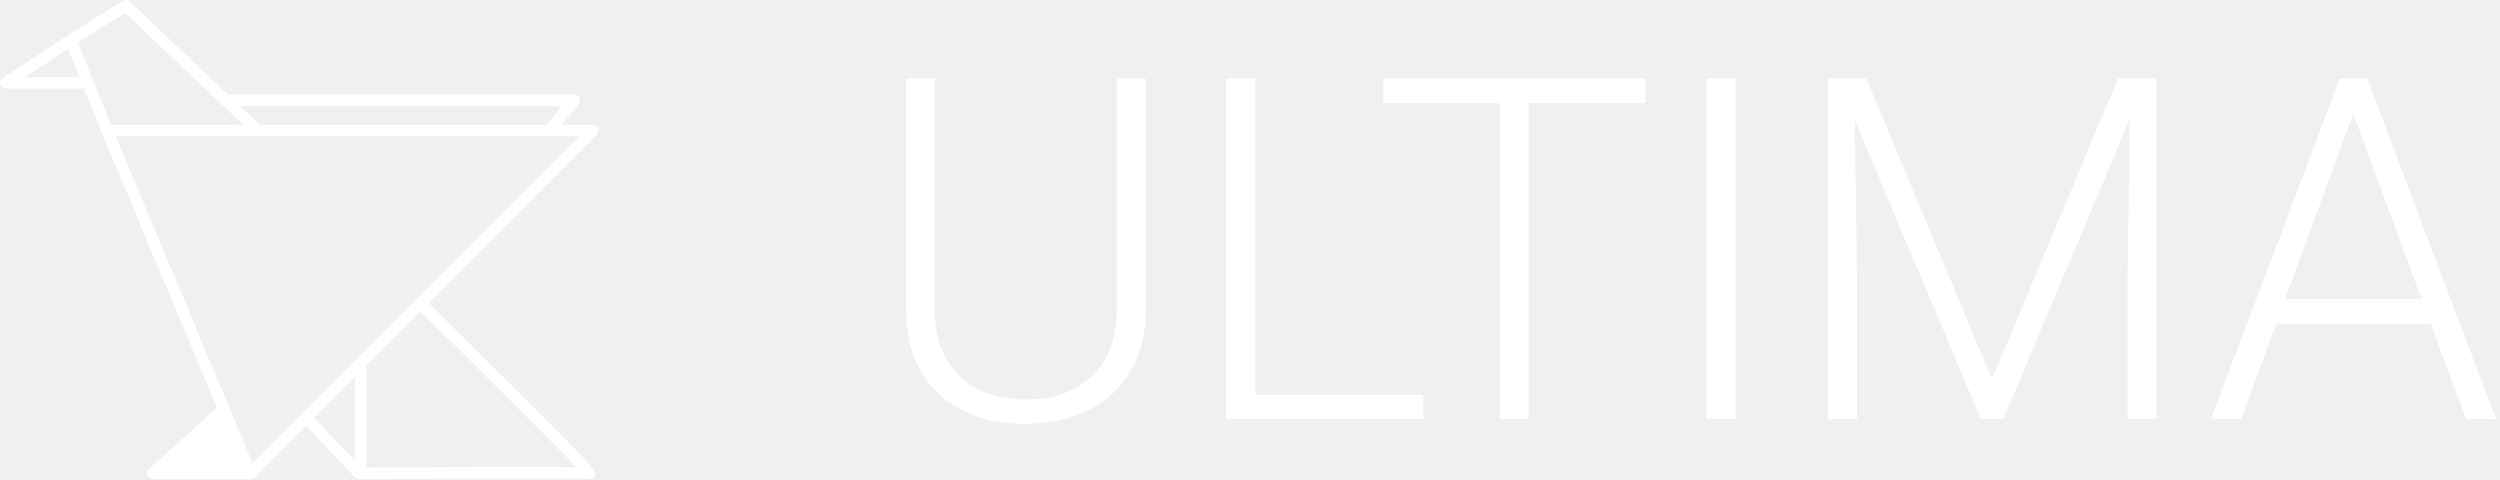
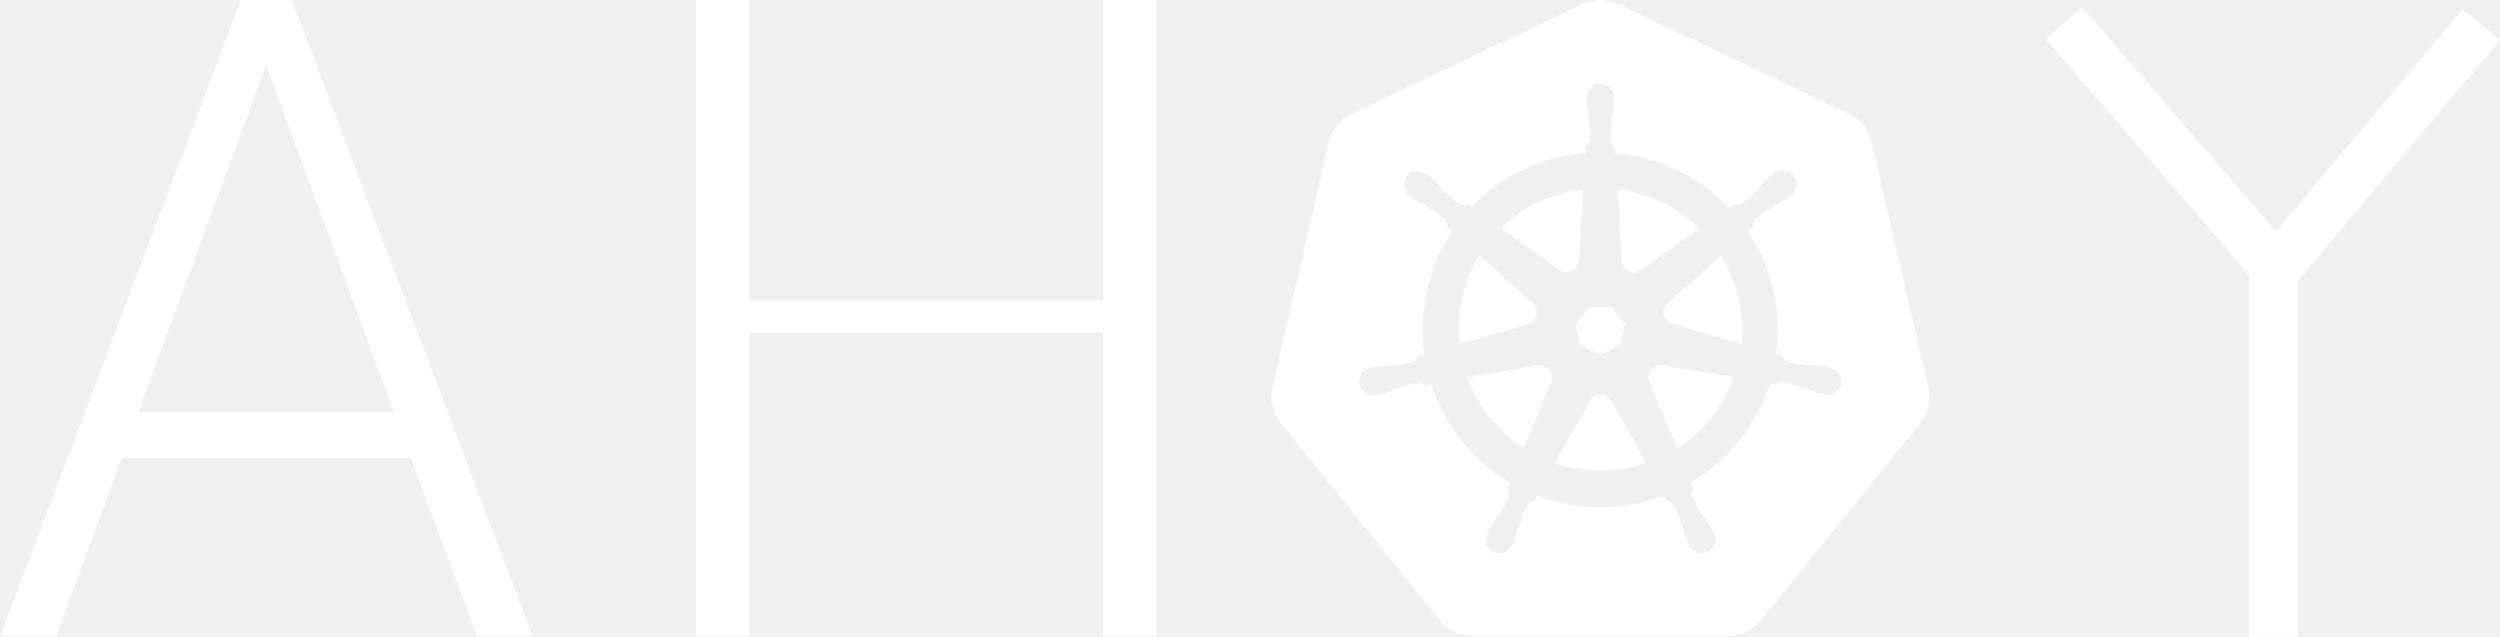
- <svg xmlns="http://www.w3.org/2000/svg" width="167" height="32" viewBox="0 0 167 32" fill="none">
-   <path d="M76.547 5.25V20.781C76.537 22.312 76.198 23.646 75.531 24.781C74.865 25.917 73.922 26.792 72.703 27.406C71.495 28.01 70.104 28.312 68.531 28.312C66.135 28.312 64.213 27.662 62.766 26.359C61.328 25.047 60.583 23.234 60.531 20.922V5.25H62.438V20.641C62.438 22.557 62.984 24.047 64.078 25.109C65.172 26.162 66.656 26.688 68.531 26.688C70.406 26.688 71.885 26.156 72.969 25.094C74.062 24.031 74.609 22.552 74.609 20.656V5.25H76.547Z" fill="white" />
-   <path d="M83.844 26.375H95.078V28H81.906V5.25H83.844V26.375Z" fill="white" />
-   <path d="M109.906 6.891H102.109V28H100.188V6.891H92.406V5.25H109.906V6.891Z" fill="white" />
-   <path d="M115.938 28H114.016V5.25H115.938V28Z" fill="white" />
-   <path d="M124.672 5.25L133.062 25.328L141.484 5.25H144.047V28H142.125V18.094L142.281 7.938L133.812 28H132.328L123.891 8.016L124.047 18.031V28H122.125V5.25H124.672Z" fill="white" />
-   <path d="M162.375 21.625H152.047L149.703 28H147.688L156.297 5.25H158.125L166.734 28H164.734L162.375 21.625ZM152.641 19.984H161.766L157.203 7.594L152.641 19.984Z" fill="white" />
-   <path fill-rule="evenodd" clip-rule="evenodd" d="M39.971 8.57C39.911 8.427 39.772 8.335 39.617 8.335H37.509L38.657 6.95C38.752 6.837 38.771 6.678 38.708 6.545C38.645 6.411 38.511 6.325 38.362 6.325H15.233L8.674 0.105C8.546 -0.015 8.353 -0.035 8.206 0.059L4.526 2.362L4.523 2.365L4.52 2.367L0.173 5.22C0.162 5.227 0.157 5.237 0.147 5.246C0.126 5.263 0.107 5.281 0.09 5.302C0.075 5.32 0.063 5.338 0.051 5.359C0.039 5.381 0.031 5.403 0.023 5.427C0.015 5.451 0.011 5.476 0.008 5.502C0.007 5.515 0 5.525 0 5.539C0 5.551 0.005 5.561 0.007 5.573C0.009 5.598 0.015 5.622 0.022 5.647C0.03 5.672 0.038 5.696 0.051 5.719C0.057 5.729 0.057 5.74 0.064 5.75C0.069 5.758 0.079 5.761 0.085 5.769C0.112 5.804 0.143 5.832 0.18 5.855C0.194 5.863 0.205 5.874 0.218 5.881C0.269 5.905 0.324 5.921 0.384 5.921H5.617L6.799 8.861L6.8 8.863V8.865L14.486 27.229L9.949 31.335C9.832 31.442 9.792 31.608 9.85 31.756C9.906 31.903 10.049 32 10.207 32H16.739C16.79 32 16.839 31.989 16.886 31.97C16.933 31.951 16.975 31.923 17.01 31.888L20.444 28.45C20.449 28.456 20.45 28.462 20.456 28.468L23.707 31.881C23.78 31.958 23.876 31.979 23.987 32C29.89 31.967 38.846 31.937 39.268 31.981C39.307 31.994 39.348 32 39.389 32C39.52 32 39.648 31.933 39.719 31.818C39.94 31.459 39.939 31.455 28.627 20.26L39.887 8.989C39.998 8.877 40.03 8.713 39.971 8.57ZM37.548 7.089L36.516 8.335H17.352L16.038 7.089H37.548ZM8.362 0.862L16.241 8.335H7.413L5.204 2.839L8.362 0.862ZM1.662 5.156L4.549 3.261L5.31 5.156H1.662ZM21.01 27.941C21 27.93 20.986 27.925 20.976 27.917L23.72 25.17V30.784L21.01 27.941ZM38.505 31.213C37.058 31.192 33.464 31.183 24.486 31.232V24.651C24.486 24.581 24.462 24.518 24.429 24.461L28.086 20.8C31.693 24.37 36.8 29.452 38.505 31.213ZM16.872 30.942L7.729 9.099H36.601C36.628 9.105 36.656 9.113 36.683 9.113C36.706 9.113 36.726 9.103 36.748 9.099H38.694L16.872 30.942Z" fill="white" />
+ <svg xmlns="http://www.w3.org/2000/svg" width="1056" height="269" viewBox="0 0 1056 269" fill="none">
+   <path d="M173.518 193.43H51.499L23.806 268.734H0L101.71 0H123.307L225.016 268.734H201.388L173.518 193.43ZM58.517 174.05H166.323L112.414 27.686L58.517 174.05Z" fill="white" />
+   <path d="M316.707 268.734H294V0H316.707V268.734Z" fill="white" />
+   <path d="M488.707 268.734H466V0H488.707V268.734Z" fill="white" />
+   <path d="M474.367 127V140.663H310V127L474.367 127Z" fill="white" />
+   <path d="M970.63 268.98H949.953V108.961H970.63V268.98Z" fill="white" />
+   <path d="M970.571 108.321L954.92 121.832L864 16.511L879.651 3L970.571 108.321Z" fill="white" />
+   <path d="M968.49 121.361L952.65 108.071L1040.16 3.78L1056 17.071L968.49 121.361Z" fill="white" />
+   <path fill-rule="evenodd" clip-rule="evenodd" d="M667.959 1.902C670.191 0.802 672.622 0.161 675.107 0.015H675.021C678.123 -0.11 681.208 0.542 683.993 1.91L780.641 47.801C785.678 50.198 789.37 54.758 790.629 60.193L814.481 163.526C815.827 168.943 814.516 174.655 811.006 178.981L744.16 261.849C740.634 266.115 735.318 268.72 729.707 268.711H622.436C616.843 268.737 611.536 266.254 608 261.927L541.119 179.077C540.755 178.609 540.407 178.125 540.077 177.623C537.254 173.469 536.342 168.389 537.471 163.543L561.166 60.297C562.426 54.862 566.1 50.301 571.155 47.904L667.959 1.902ZM670.305 41.605C670.131 38.282 672.659 35.435 675.994 35.201L676.072 35.244C679.416 35.478 681.935 38.325 681.761 41.648V43.379C681.596 45.222 681.336 47.039 680.962 48.856C680.403 52.309 680.182 55.807 680.302 59.301C680.528 60.47 681.214 61.499 682.196 62.175C682.201 62.294 682.214 62.492 682.231 62.733C682.27 63.309 682.326 64.135 682.326 64.745C700.636 66.389 717.721 74.61 730.402 87.85L732.6 86.292C733.782 86.494 734.998 86.362 736.109 85.912C738.862 83.783 741.398 81.403 743.691 78.79C744.879 77.377 746.146 76.034 747.487 74.766L748.773 73.744C749.546 72.968 750.524 72.425 751.593 72.178C752.663 71.932 753.781 71.992 754.818 72.351C755.856 72.711 756.77 73.357 757.455 74.213C758.14 75.069 758.568 76.101 758.689 77.189C758.809 78.277 758.619 79.377 758.138 80.362C757.658 81.347 756.907 82.175 755.973 82.753L754.705 83.774C753.162 84.796 751.561 85.73 749.911 86.569C746.871 88.291 743.978 90.308 741.312 92.592C740.539 93.501 740.148 94.678 740.235 95.863L738.185 97.75C748.44 112.983 752.724 131.438 750.223 149.611L752.568 150.303C753.159 151.35 754.028 152.216 755.07 152.796C758.457 153.704 761.932 154.275 765.441 154.5C767.301 154.538 769.157 154.682 771 154.933L772.685 155.331C773.754 155.475 774.762 155.912 775.597 156.593C776.431 157.275 777.059 158.174 777.41 159.191C777.753 160.208 777.806 161.3 777.563 162.346C777.32 163.392 776.79 164.35 776.033 165.113C775.276 165.876 774.321 166.415 773.274 166.67C772.227 166.925 771.13 166.885 770.105 166.555H769.992C769.782 166.504 769.544 166.458 769.307 166.411C769.016 166.354 768.728 166.297 768.498 166.235C766.735 165.681 764.998 165.023 763.304 164.244C760.038 163.033 756.66 161.96 753.211 161.302C752.021 161.268 750.857 161.692 749.971 162.496L747.505 162.064C741.92 179.544 730.107 194.385 714.299 203.774C714.57 204.57 714.892 205.347 715.263 206.102C714.936 206.61 714.716 207.178 714.615 207.773C714.513 208.368 714.533 208.977 714.672 209.564C716.166 212.774 717.886 215.837 719.884 218.711C721.008 220.181 722.046 221.716 722.993 223.306L723.749 224.863C724.29 225.789 724.564 226.845 724.539 227.916C724.515 228.987 724.193 230.03 723.61 230.929C723.021 231.824 722.195 232.538 721.223 232.994C720.252 233.45 719.173 233.629 718.106 233.511C717.039 233.394 716.025 232.985 715.177 232.329C714.328 231.673 713.679 230.797 713.3 229.796L712.579 228.325C711.916 226.596 711.353 224.831 710.894 223.037C709.886 219.688 708.566 216.443 706.933 213.345C706.221 212.393 705.161 211.744 703.98 211.571L702.825 209.365C685.618 215.858 666.615 215.811 649.441 209.235L648.138 211.597C647.207 211.743 646.341 212.165 645.654 212.809C644.199 214.547 643.351 217.027 642.457 219.644C642.06 220.806 641.654 221.996 641.181 223.158C640.729 224.941 640.173 226.706 639.513 228.437L638.792 229.908C638.417 230.913 637.769 231.794 636.921 232.454C636.073 233.114 635.058 233.527 633.989 233.647C632.922 233.758 631.845 233.573 630.878 233.112C629.91 232.652 629.088 231.934 628.504 231.038C627.92 230.141 627.596 229.102 627.568 228.034C627.539 226.965 627.808 225.91 628.343 224.984L629.082 223.427C630.028 221.831 631.067 220.291 632.191 218.814C634.241 215.838 635.995 212.67 637.429 209.365C637.576 208.248 637.394 207.123 636.907 206.111L637.967 203.904C622.124 194.584 610.259 179.795 604.613 162.341L602.008 162.773C601.035 162.081 599.888 161.674 598.69 161.605C595.233 162.254 591.854 163.249 588.597 164.547C586.903 165.274 585.166 165.915 583.403 166.434L581.839 166.607H581.726C580.7 166.941 579.602 166.985 578.552 166.732C577.503 166.48 576.545 165.942 575.785 165.179C575.032 164.412 574.508 163.451 574.27 162.404C574.033 161.358 574.091 160.266 574.44 159.25C574.788 158.235 575.413 157.336 576.244 156.653C577.075 155.97 578.08 155.531 579.147 155.383H579.32L580.858 155.037C582.701 154.786 584.557 154.642 586.417 154.604C589.921 154.373 593.394 153.802 596.787 152.899C597.795 152.268 598.638 151.411 599.272 150.407L601.704 149.715C599.081 131.534 603.276 113.023 613.499 97.741L611.606 96.01C611.539 94.817 611.139 93.666 610.45 92.687C607.758 90.334 604.857 88.335 601.782 86.63C600.131 85.791 598.53 84.857 596.987 83.835L595.789 82.883C593.044 80.918 592.401 77.119 594.364 74.376C594.917 73.697 595.623 73.158 596.424 72.803C597.226 72.448 598.1 72.288 598.976 72.334C600.444 72.403 601.851 72.931 602.998 73.848L604.283 74.869C605.625 76.137 606.892 77.481 608.079 78.893C610.442 81.476 613.051 83.824 615.87 85.903C616.921 86.465 618.155 86.595 619.301 86.249L621.386 87.72C631.557 76.946 644.733 69.469 659.204 66.216C662.644 65.437 666.135 64.9 669.653 64.606L669.783 62.166C670.687 61.37 671.347 60.331 671.677 59.18C671.828 55.68 671.636 52.173 671.104 48.709C670.739 46.901 670.461 45.075 670.305 43.232V41.605ZM667.013 110.133L668.75 79.906H668.732C666.674 80.131 664.624 80.46 662.592 80.892C651.759 83.317 641.823 88.709 633.902 96.46L658.787 114.027C660.299 115.126 662.305 115.395 663.999 114.495C665.692 113.595 666.796 112.002 666.882 110.133H667.013ZM717.894 96.555C708.479 87.374 696.31 81.524 683.238 79.906L684.958 110.098C684.984 112.037 686.113 113.802 687.876 114.633C689.639 115.464 691.724 115.221 693.244 114.01L717.894 96.555ZM624.871 107.833C617.947 119.066 614.973 132.276 616.418 145.379L645.619 137.011V136.925C647.417 136.432 648.825 134.986 649.241 133.16C649.658 131.335 649.042 129.422 647.626 128.193V128.063L624.871 107.833ZM735.657 145.276C736.925 132.183 733.868 119.038 726.954 107.831L726.989 107.9L704.405 128.037C702.99 129.284 702.382 131.179 702.79 133.005C703.198 134.831 704.588 136.276 706.412 136.769V136.882L735.657 145.276ZM680.641 129.638H671.33L665.545 136.838L667.516 145.838L675.898 149.845L684.263 145.838L686.33 136.838L680.641 129.638ZM702.329 154.197C702.025 154.154 701.548 154.154 701.157 154.197L701.122 154.327C700.303 154.375 699.507 154.618 698.801 155.036C698.095 155.454 697.501 156.035 697.068 156.729C696.634 157.424 696.375 158.212 696.311 159.027C696.247 159.843 696.381 160.662 696.701 161.415L708.34 189.487C719.527 182.365 728.1 171.721 732.443 159.26L702.329 154.197ZM654.783 156.646C653.854 155.227 652.281 154.353 650.579 154.327L650.527 154.405C650.188 154.371 649.849 154.371 649.519 154.405L619.666 159.45C624.139 171.782 632.547 182.296 643.622 189.366L655.191 161.518V161.406C655.86 159.848 655.712 158.066 654.783 156.646ZM678.514 167.117C677.69 166.646 676.752 166.413 675.803 166.442L675.881 166.607C674.083 166.65 672.433 167.602 671.538 169.16L656.772 195.614C667.291 199.179 678.591 199.759 689.414 197.293L695.294 195.562L680.58 169.108H680.467C680.014 168.277 679.338 167.587 678.514 167.117Z" fill="white" />
</svg>
